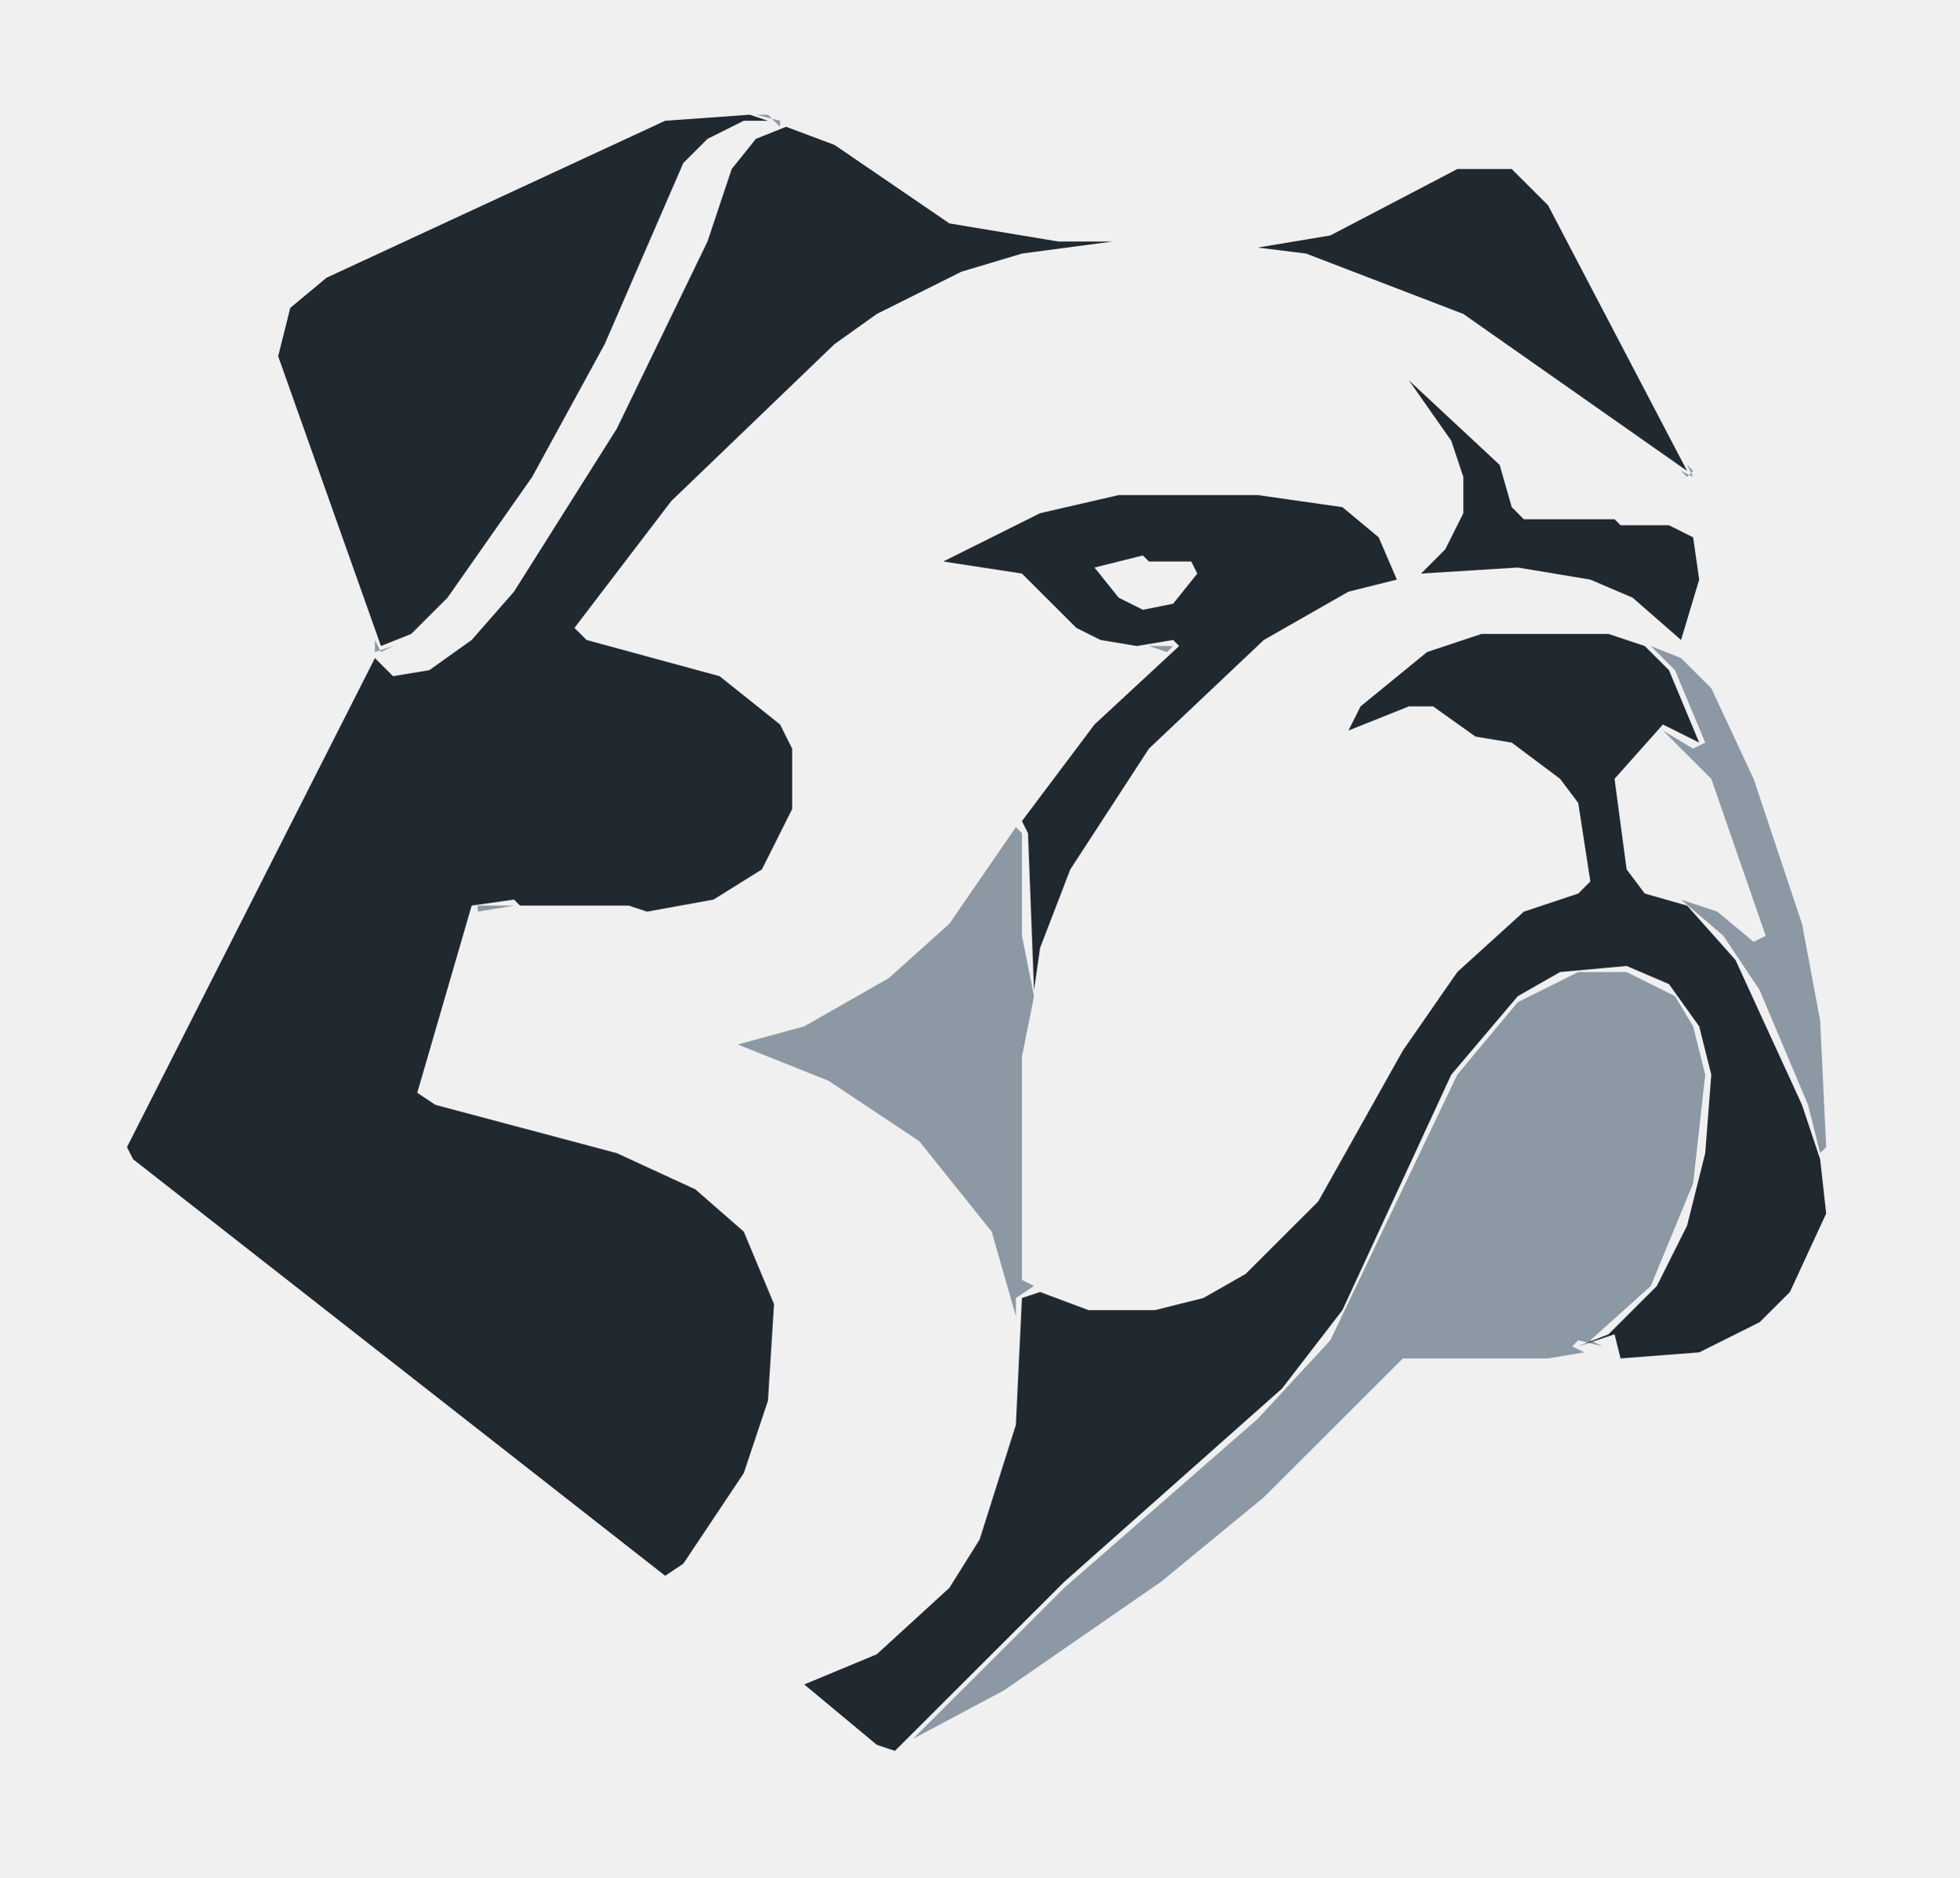
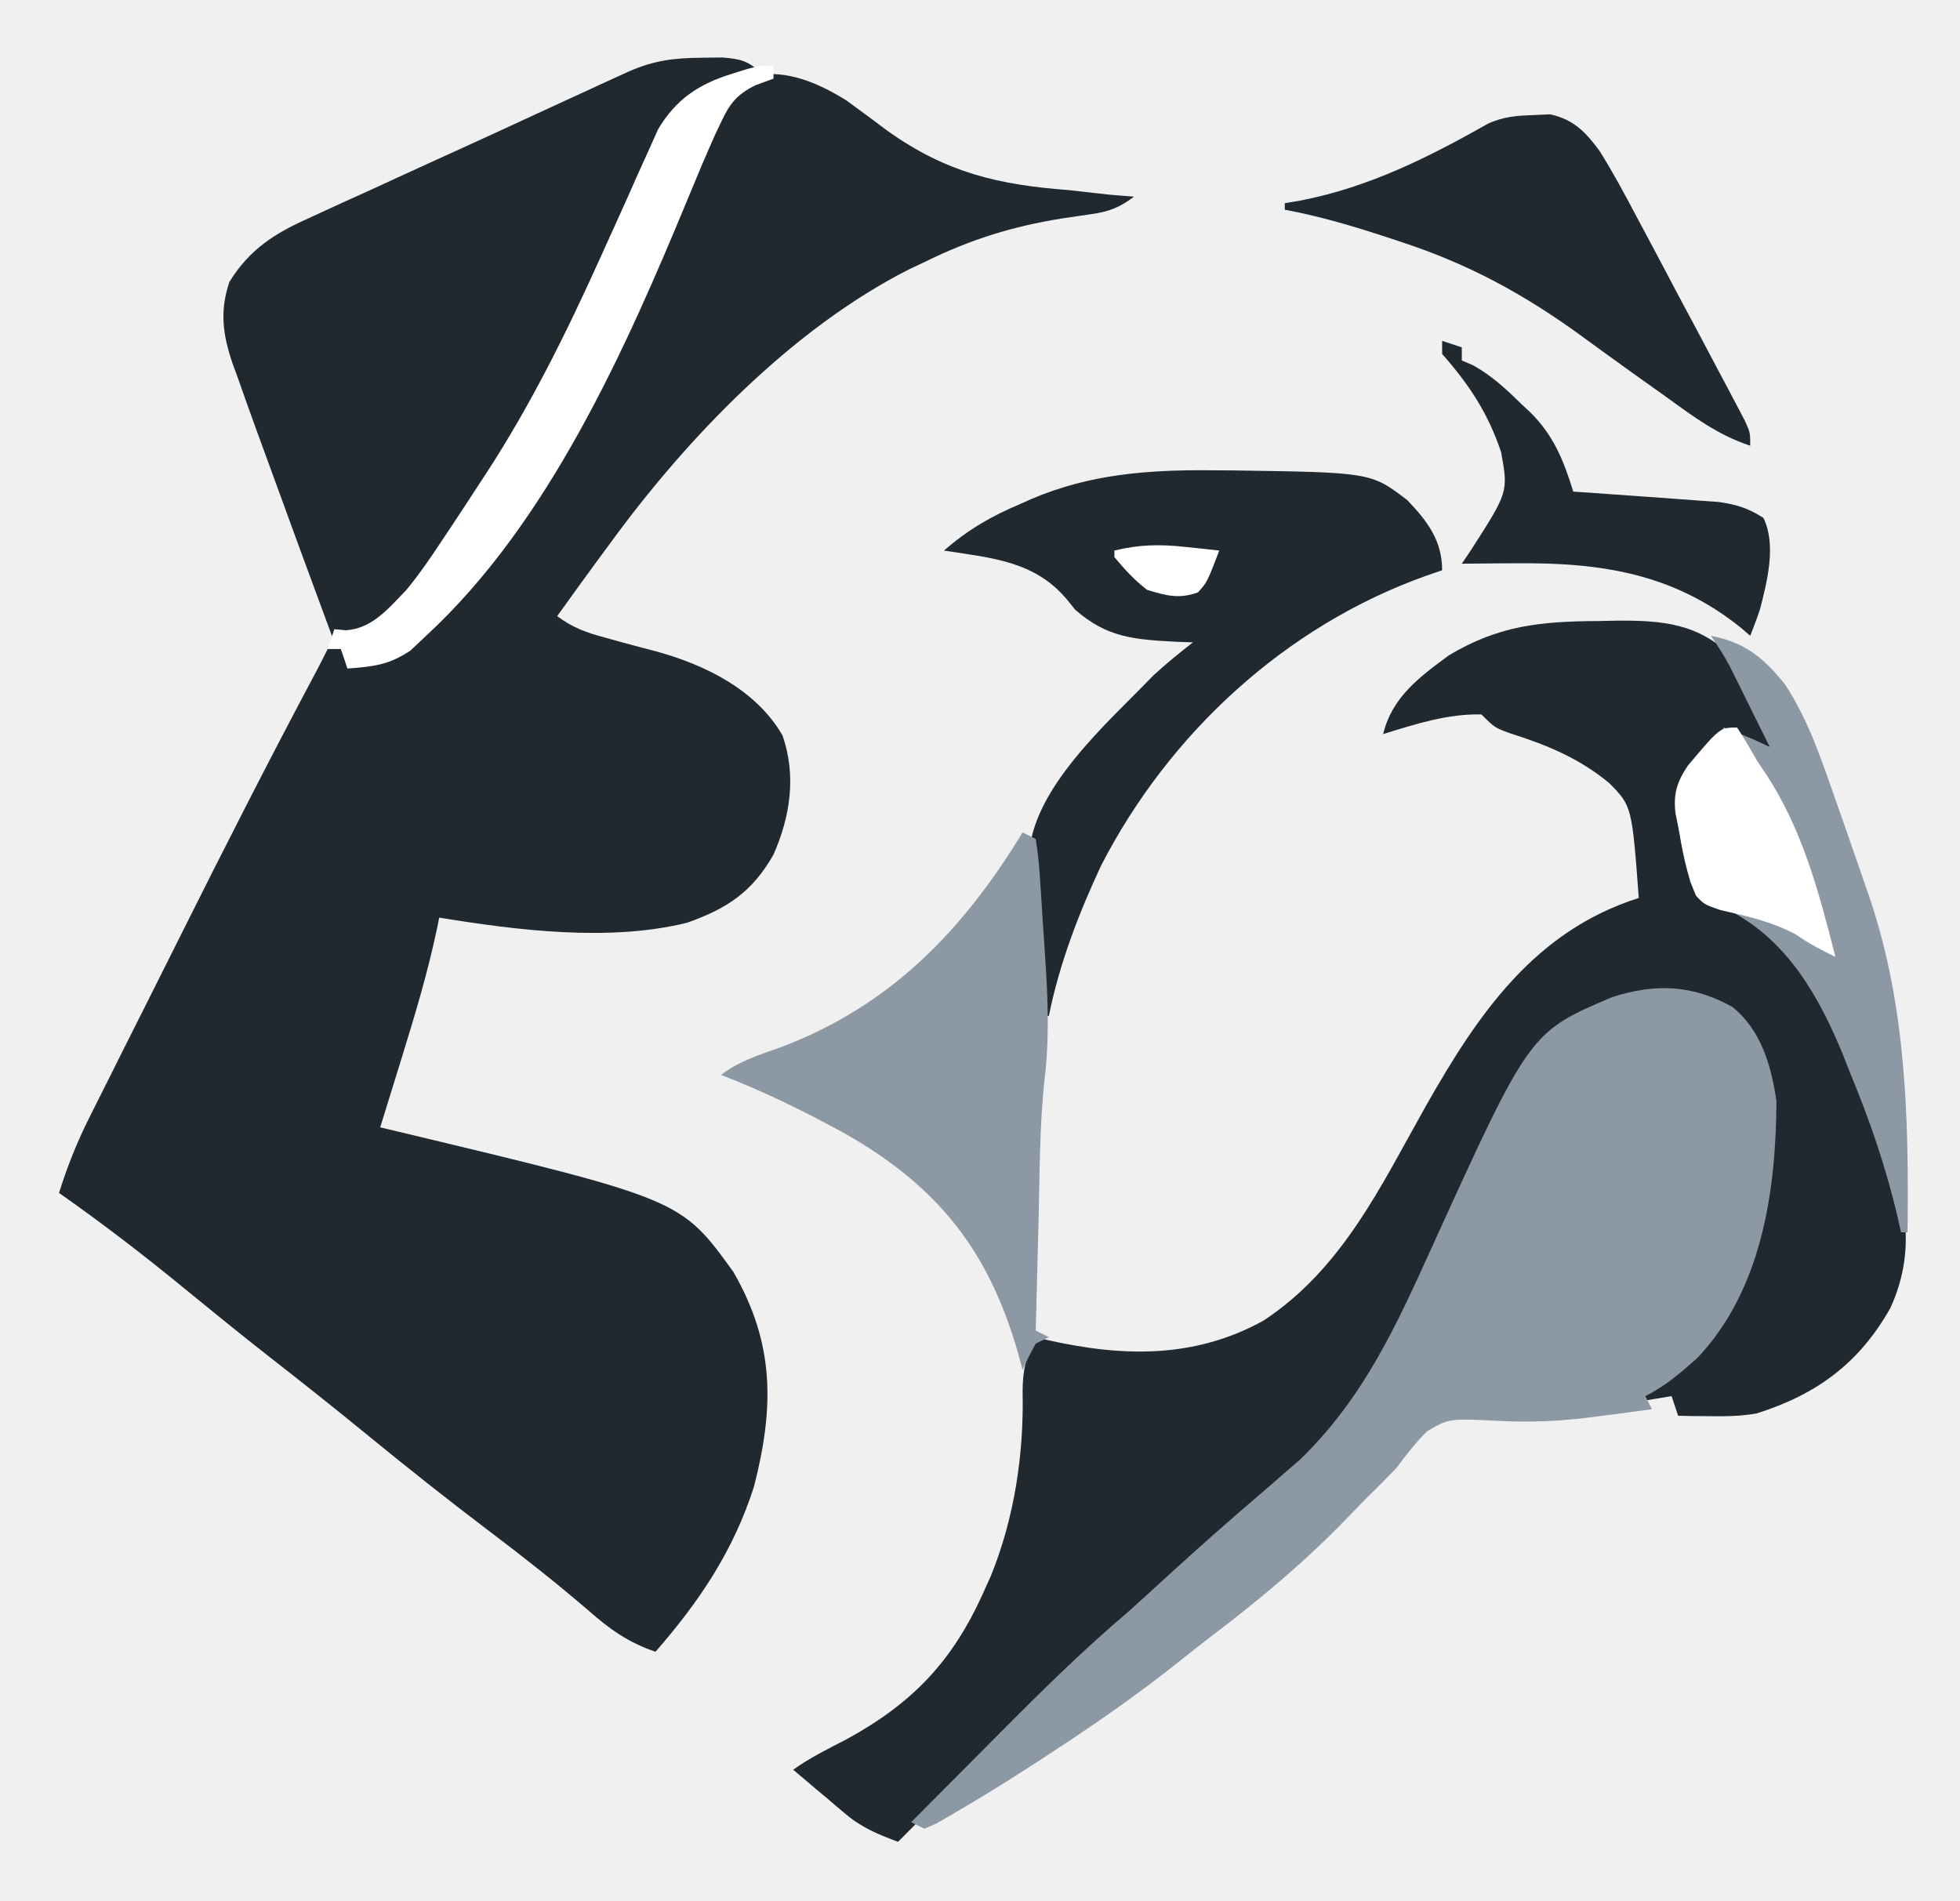
- <svg xmlns="http://www.w3.org/2000/svg" viewBox="0 0 290 278" role="img" aria-labelledby="title">
-   <g transform="scale(0.895062 0.893891)">
-     <path fill="#8c98a4" fill-rule="evenodd" d="M277 165L269 161L261 161L251 166L241 178L220 222L208 235L176 263L148 291L146 290L148 291L151 288L166 280L192 262L209 248L232 225L256 225L262 224L260 223L261 222L265 223L263 222L273 213L280 196L282 178L280 170ZM79 151L85 150L79 150ZM168 137L157 153L147 162L133 170L122 173L137 179L152 189L164 204L168 218L168 215L171 213L169 212L169 175L171 165L169 155L169 138ZM273 107L277 111L282 123L280 124L275 121L283 129L292 155L290 156L284 151L278 149L285 155L291 164L299 183L301 191L302 190L301 169L298 153L290 129L283 114L278 109ZM191 110L194 107L190 107L193 108ZM62 106L62 108L65 107L63 108ZM279 77L278 78L280 79ZM278 78L279 77L280 78L279 79ZM125 19L127 19L129 21L129 20Z" />
-     <path fill="#202830" fill-rule="evenodd" d="M272 107L266 105L245 105L236 108L225 117L223 121L233 117L237 117L244 122L250 123L258 129L261 133L263 146L261 148L252 151L241 161L232 174L218 199L206 211L199 215L191 217L180 217L172 214L169 215L168 236L162 255L157 263L145 274L133 279L145 289L148 290L176 262L212 230L222 217L240 178L251 165L258 161L269 160L276 163L281 170L283 178L282 191L279 203L274 213L266 221L261 223L267 221L268 225L281 224L291 219L296 214L302 201L301 192L298 183L287 159L279 150L272 148L269 144L267 129L275 120L281 123L276 111ZM222 84L208 82L185 82L172 85L156 93L169 95L178 104L182 106L188 107L194 106L195 107L181 120L169 136L170 138L171 164L172 157L177 144L190 124L209 106L223 98L231 96L228 89ZM181 94L189 92L190 93L197 93L198 95L194 100L189 101L185 99ZM233 63L240 73L242 79L242 85L239 91L235 95L251 94L263 96L270 99L278 106L281 96L280 89L276 87L268 87L267 86L252 86L250 84L248 77ZM208 41L216 42L242 52L279 78L256 34L250 28L241 28L220 39ZM130 21L125 23L121 28L117 40L102 71L85 98L78 106L71 111L65 112L62 109L21 190L22 192L110 261L113 259L123 244L127 232L128 216L123 204L115 197L102 191L72 183L69 181L78 150L85 149L86 150L104 150L107 151L118 149L126 144L131 134L131 124L129 120L119 112L97 106L95 104L111 83L138 57L145 52L159 45L169 42L184 40L175 40L157 37L138 24ZM127 20L124 19L110 20L54 46L48 51L46 59L63 107L68 105L74 99L88 79L100 57L113 27L117 23L123 20Z" />
-   </g>
+ <svg xmlns="http://www.w3.org/2000/svg" version="1.1" width="299" height="290" viewBox="0 0 299 290" role="img" aria-labelledby="brand-title brand-description">
+   <path d="M0 0 C2.12 1.53 4.21 3.1 6.31 4.67 C15.23 11 23.12 12.86 33.87 13.67 C35.91 13.9 37.95 14.13 40 14.36 C41.29 14.47 42.58 14.58 43.87 14.67 C41.67 16.33 40 16.98 37.28 17.35 C36.58 17.45 35.89 17.56 35.17 17.66 C34.43 17.77 33.69 17.88 32.93 17.99 C25.28 19.22 18.85 21.21 11.87 24.67 C11.5 24.85 11.5 24.85 9.63 25.72 C-8.32 34.8 -24.44 51.59 -36.13 67.67 C-36.88 68.69 -37.63 69.71 -38.38 70.72 C-40.31 73.36 -42.23 76.01 -44.13 78.67 C-41.76 80.45 -39.6 81.22 -36.74 81.97 C-35.89 82.21 -35.03 82.45 -34.15 82.69 C-32.37 83.17 -30.58 83.65 -28.8 84.11 C-21.4 86.19 -13.79 89.94 -9.76 96.86 C-7.63 103.01 -8.56 109.21 -11.13 115.05 C-14.39 120.78 -18.2 123.28 -24.32 125.45 C-36.2 128.38 -50.17 126.61 -62.13 124.67 C-62.23 125.18 -62.33 125.69 -62.44 126.22 C-63.83 132.85 -65.75 139.27 -67.75 145.74 C-68.08 146.79 -68.4 147.85 -68.74 148.94 C-69.53 151.52 -70.33 154.1 -71.13 156.67 C-70.19 156.89 -69.26 157.11 -68.3 157.34 C-25.25 167.64 -25.25 167.64 -17.24 178.74 C-10.95 189.69 -11.01 199.32 -14.09 211.41 C-17.21 221.24 -22.44 229 -29.13 236.67 C-33.26 235.29 -36.16 233.2 -39.38 230.36 C-44.25 226.18 -49.26 222.23 -54.38 218.36 C-60.8 213.5 -67.09 208.51 -73.32 203.41 C-78.11 199.49 -82.95 195.65 -87.83 191.84 C-92.38 188.29 -96.85 184.64 -101.32 180.99 C-107.43 175.98 -113.66 171.21 -120.13 166.67 C-118.86 162.64 -117.39 158.94 -115.49 155.15 C-115.23 154.64 -114.98 154.12 -114.71 153.59 C-113.86 151.89 -113.01 150.2 -112.16 148.51 C-111.56 147.3 -110.96 146.1 -110.36 144.9 C-109.1 142.38 -107.83 139.86 -106.56 137.34 C-104.97 134.17 -103.38 131 -101.8 127.83 C-94.99 114.2 -88.1 100.63 -80.93 87.19 C-80.31 86.02 -79.72 84.85 -79.13 83.67 C-78.47 83.67 -77.81 83.67 -77.13 83.67 C-76.8 84.33 -76.47 84.99 -76.13 85.67 C-68.74 85.22 -64.92 82.74 -59.96 77.29 C-47.89 62.87 -39.2 45.35 -31.07 28.49 C-30.8 27.94 -30.54 27.39 -30.26 26.82 C-26.91 19.86 -23.97 12.84 -21.4 5.56 C-19.66 1.6 -17.52 -1.37 -13.94 -3.83 C-8.96 -4.71 -4.23 -2.63 0 0 Z " fill="#202830" transform="translate(129.13,15.33)" />
+   <path d="M0 0 C0.97 -0.02 1.95 -0.04 2.95 -0.06 C9.83 -0.1 15.22 0.37 20.38 5.38 C26.19 14.59 26.19 14.59 26.19 19.25 C21.44 17.38 21.44 17.38 19.19 16.25 C19.06 16.54 19.06 16.54 18.44 18 C17.19 20.25 17.19 20.25 15.06 22.06 C12.96 24.51 12.65 25.91 12.88 29.11 C12.93 29.47 12.93 29.47 13.19 31.25 C13.32 32.17 13.45 33.09 13.59 34.04 C14.19 37.01 14.85 39.53 16.19 42.25 C18.11 43.44 19.83 43.86 22.01 44.43 C29.81 47.37 34.15 57.05 37.45 64.23 C39.45 68.77 41.29 73.36 43.06 78 C43.21 78.38 43.21 78.38 43.97 80.33 C47.08 88.82 48.41 96.48 44.54 104.86 C39.79 113.24 33.38 117.97 24.21 120.88 C21.75 121.33 19.44 121.35 16.94 121.31 C16.49 121.31 16.49 121.31 14.23 121.29 C13.56 121.27 12.88 121.26 12.19 121.25 C11.86 120.26 11.53 119.27 11.19 118.25 C10.2 118.41 10.2 118.41 5.19 119.25 C7.15 117.77 9.11 116.3 11.12 114.88 C21.43 106.89 24.31 94.47 26 82.1 C26.77 74.57 25.96 66.95 21.31 60.75 C16.43 57.31 12.03 56.58 6.19 57.25 C-1.6 58.91 -7.38 63.5 -11.68 70.12 C-12.32 71.23 -12.95 72.34 -13.58 73.45 C-13.75 73.75 -13.75 73.75 -14.62 75.29 C-17.2 79.95 -19.49 84.71 -21.67 89.56 C-21.99 90.27 -22.31 90.98 -22.64 91.71 C-23.95 94.61 -25.25 97.52 -26.51 100.44 C-34.66 119.14 -47.78 132.23 -63.5 144.88 C-67.77 148.31 -71.66 151.95 -75.45 155.91 C-77.38 157.82 -79.34 159.58 -81.39 161.34 C-86.8 166.02 -91.78 171.11 -96.81 176.19 C-97.79 177.17 -98.76 178.15 -99.74 179.13 C-102.1 181.5 -104.46 183.87 -106.81 186.25 C-109.77 185.15 -112.29 184.12 -114.71 182.09 C-115.19 181.69 -115.67 181.29 -116.16 180.88 C-116.64 180.46 -117.13 180.05 -117.62 179.62 C-117.88 179.41 -117.88 179.41 -119.15 178.35 C-120.37 177.32 -121.59 176.29 -122.81 175.25 C-120.24 173.42 -117.5 172.06 -114.69 170.62 C-104.6 165.1 -98.53 158.75 -93.81 148.25 C-93.42 147.39 -93.03 146.52 -92.63 145.63 C-89.07 136.84 -87.6 127.1 -87.81 117.62 C-87.81 114.27 -87.3 112.23 -85.81 109.25 C-85.23 109.39 -84.65 109.54 -84.05 109.69 C-72.55 112.29 -61.58 112.55 -51.06 106.73 C-39.01 98.79 -33.17 86.21 -26.26 73.93 C-18.35 59.99 -9.75 47.31 6.19 42.25 C5.14 28.24 5.14 28.24 1.66 24.7 C-2.97 20.9 -7.82 18.91 -13.49 17.11 C-15.81 16.25 -15.81 16.25 -17.81 14.25 C-22.91 14.11 -28 15.75 -32.81 17.25 C-31.45 11.61 -27.29 8.56 -22.81 5.25 C-15.19 0.67 -8.78 0.05 0 0 Z " fill="#202830" transform="translate(243.81,94.75)" />
+   <path d="M0 0 C4.41 3.51 5.98 9.01 6.76 14.4 C6.69 28.17 4.52 43.24 -5.34 53.61 C-7.85 55.85 -10.22 57.89 -13.24 59.4 C-12.91 60.06 -12.58 60.72 -12.24 61.4 C-14.76 61.75 -17.28 62.08 -19.8 62.4 C-20.18 62.45 -20.18 62.45 -22.12 62.7 C-26.63 63.24 -30.91 63.42 -35.45 63.19 C-43.22 62.8 -43.22 62.8 -46.55 64.78 C-48.33 66.56 -49.74 68.38 -51.24 70.4 C-52.46 71.65 -53.68 72.89 -54.92 74.11 C-56.19 75.35 -57.41 76.63 -58.64 77.91 C-65.12 84.64 -72.07 90.44 -79.51 96.08 C-81.13 97.32 -82.73 98.58 -84.32 99.86 C-90.8 105.03 -97.54 109.69 -104.49 114.21 C-105.32 114.75 -106.14 115.29 -107 115.85 C-111.02 118.44 -115.08 120.95 -119.22 123.35 C-119.95 123.77 -120.67 124.19 -121.42 124.62 C-121.72 124.75 -121.72 124.75 -123.24 125.4 C-123.9 125.07 -124.56 124.74 -125.24 124.4 C-121.83 120.97 -118.41 117.53 -115 114.11 C-113.84 112.94 -112.68 111.78 -111.52 110.61 C-105.27 104.31 -99.01 98.15 -92.24 92.4 C-90.39 90.75 -88.56 89.08 -86.74 87.4 C-83.58 84.52 -80.4 81.65 -77.18 78.84 C-76.55 78.29 -75.92 77.74 -75.27 77.17 C-73.79 75.88 -72.3 74.6 -70.8 73.32 C-69.96 72.59 -69.11 71.85 -68.24 71.09 C-67.48 70.43 -66.71 69.78 -65.93 69.1 C-56.17 59.62 -51.22 48.63 -45.68 36.4 C-30.86 3.85 -30.86 3.85 -18.3 -1.47 C-11.73 -3.59 -6.11 -3.37 0 0 Z " fill="#8c98a4" transform="translate(264.24,153.6)" />
+   <path d="M0 0 C1.05 -0.01 2.1 -0.03 3.19 -0.04 C5.89 0.18 7 0.43 9 2.19 C8.41 2.35 7.82 2.5 7.21 2.67 C6.81 2.78 6.81 2.78 4.81 3.38 C4.04 3.6 3.26 3.82 2.46 4.04 C-4.71 7.38 -7.03 13.9 -10.05 20.76 C-11.08 23.12 -12.15 25.46 -13.21 27.8 C-13.74 28.97 -14.26 30.14 -14.79 31.31 C-21.63 46.5 -29.61 60.42 -39.06 74.12 C-39.3 74.48 -39.3 74.48 -40.52 76.28 C-44.49 81.93 -48.9 87.84 -56 89.19 C-59.48 79.81 -62.92 70.41 -66.34 61.01 C-66.93 59.38 -67.53 57.74 -68.13 56.11 C-69.02 53.66 -69.89 51.21 -70.75 48.75 C-71 48.07 -71.25 47.39 -71.51 46.68 C-73.02 42.27 -73.51 38.66 -72 34.19 C-68.95 29.26 -65.11 26.79 -59.92 24.49 C-59.23 24.17 -58.55 23.85 -57.85 23.53 C-55.63 22.5 -53.41 21.5 -51.19 20.5 C-49.66 19.8 -48.13 19.09 -46.6 18.39 C-43.53 16.98 -40.46 15.57 -37.38 14.18 C-33.42 12.38 -29.47 10.56 -25.52 8.73 C-21.47 6.86 -17.41 4.99 -13.35 3.13 C-12.57 2.78 -11.8 2.42 -11 2.06 C-7.18 0.4 -4.15 0.03 0 0 Z " fill="#202830" transform="translate(107,8.81)" />
+   <path d="M0 0 C0.53 0 0.53 0 3.18 0.02 C24.39 0.32 24.39 0.32 29.94 4.56 C33 7.76 35.25 10.72 35.25 15.25 C34.44 15.53 33.63 15.81 32.79 16.1 C11.4 23.73 -6.34 40.06 -16.75 60.25 C-20.21 67.64 -23.12 75.24 -24.75 83.25 C-25.08 83.25 -25.41 83.25 -25.75 83.25 C-26.09 79.5 -26.41 75.74 -26.71 71.99 C-26.82 70.71 -26.93 69.44 -27.05 68.16 C-27.21 66.32 -27.36 64.48 -27.51 62.64 C-27.6 61.54 -27.7 60.43 -27.79 59.3 C-27.64 48.72 -15.7 38.48 -8.75 31.25 C-6.81 29.47 -4.84 27.86 -2.75 26.25 C-3.55 26.22 -4.34 26.2 -5.16 26.17 C-11.64 25.83 -15.84 25.58 -20.75 21.25 C-21.14 20.76 -21.54 20.27 -21.95 19.76 C-26.87 13.83 -33.49 13.38 -40.75 12.25 C-37.07 9.06 -33.54 7 -29.06 5.12 C-28.5 4.87 -27.94 4.62 -27.36 4.36 C-18.49 0.58 -9.55 -0.09 0 0 Z " fill="#202830" transform="translate(184.75,71.75)" />
+   <path d="M0 0 C0.66 0.33 1.32 0.66 2 1 C2.34 3.14 2.54 5.16 2.67 7.31 C2.71 7.95 2.76 8.59 2.8 9.25 C2.89 10.61 2.98 11.98 3.06 13.34 C3.19 15.4 3.33 17.45 3.47 19.51 C3.9 25.84 4.09 31.87 3.29 38.18 C2.58 45.13 2.61 52.15 2.44 59.12 C2.39 60.77 2.35 62.41 2.31 64.05 C2.2 68.03 2.1 72.02 2 76 C2.33 76.16 2.33 76.16 4 77 C3.67 77.16 3.67 77.16 2 78 C0.88 80.06 0.88 80.06 0 82 C-0.26 81.06 -0.51 80.11 -0.78 79.14 C-5.27 63.66 -13.01 53.99 -27 46 C-33.16 42.61 -39.44 39.53 -46 37 C-43.25 34.89 -40.25 33.96 -37 32.81 C-20.22 26.53 -9.13 15 0 0 Z " fill="#8c98a4" transform="translate(156,127)" />
+   <path d="M0 0 C0.42 -0.02 0.42 -0.02 2.53 -0.12 C6.15 0.68 7.92 2.57 10.06 5.44 C12.1 8.69 13.9 12.04 15.69 15.44 C15.94 15.92 15.94 15.92 17.24 18.34 C18.86 21.37 20.46 24.4 22.06 27.44 C23.14 29.45 24.21 31.47 25.29 33.48 C26.3 35.38 27.31 37.29 28.31 39.19 C28.79 40.09 29.27 40.98 29.76 41.91 C30.2 42.74 30.63 43.57 31.08 44.42 C31.46 45.15 31.85 45.88 32.24 46.63 C33.06 48.44 33.06 48.44 33.06 50.44 C28.15 48.83 24.38 46 20.25 43 C18.73 41.92 17.2 40.83 15.68 39.75 C12.74 37.65 9.83 35.54 6.92 33.41 C-1.63 27.24 -9.92 22.74 -19.94 19.44 C-20.54 19.24 -21.15 19.03 -21.77 18.83 C-27.1 17.07 -32.41 15.46 -37.94 14.44 C-37.94 14.11 -37.94 13.78 -37.94 13.44 C-37.18 13.31 -36.43 13.19 -35.66 13.06 C-25.08 11.01 -16.12 6.49 -6.78 1.22 C-4.45 0.23 -2.52 0.07 0 0 Z " fill="#202830" transform="translate(233.94,17.56)" />
+   <path d="M0 0 C5.2 1.01 7.97 3.3 11.29 7.39 C14.86 12.83 16.87 18.89 19 25 C19.33 25.94 19.66 26.87 20.01 27.84 C21.1 30.95 22.18 34.07 23.25 37.19 C23.59 38.17 23.93 39.16 24.28 40.17 C29.83 56.77 30.19 73.68 30 91 C29.67 91 29.34 91 29 91 C28.84 90.27 28.68 89.55 28.51 88.8 C26.72 81.18 24.32 74.11 21.31 66.88 C20.92 65.87 20.52 64.86 20.11 63.82 C16.45 54.97 11.72 46.6 3 42 C2.55 41.86 2.55 41.86 0.3 41.14 C-2 40 -2 40 -3.14 37.64 C-3.82 34.77 -4.46 31.9 -5 29 C-5.14 28.34 -5.28 27.68 -5.43 27 C-5.78 24 -5.15 22.21 -3.43 19.8 C-1.69 17.78 0.1 15.87 2 14 C6.75 15.88 6.75 15.88 9 17 C7.88 14.73 6.75 12.46 5.62 10.19 C5.31 9.54 4.99 8.9 4.66 8.24 C4.51 7.93 4.51 7.93 3.73 6.36 C3.44 5.78 3.16 5.21 2.87 4.63 C2 3.01 1.04 1.51 0 0 Z " fill="#8c98a4" transform="translate(261,97)" />
+   <path d="M0 0 C0 0.66 0 1.32 0 2 C-0.91 2.33 -1.81 2.66 -2.75 3 C-5.55 4.41 -6.63 5.71 -7.95 8.53 C-8.29 9.24 -8.63 9.96 -8.98 10.7 C-10.35 13.78 -11.66 16.88 -12.94 20 C-22.48 43.08 -34.27 69.75 -53 87 C-53.78 87.74 -54.57 88.48 -55.38 89.25 C-58.72 91.48 -61.02 91.69 -65 92 C-65.33 91.01 -65.66 90.02 -66 89 C-66.66 89 -67.32 89 -68 89 C-67.67 88.01 -67.34 87.02 -67 86 C-66.71 86.03 -66.71 86.03 -65.21 86.16 C-61.16 85.87 -58.73 82.8 -56 80 C-54.02 77.58 -52.28 75.05 -50.56 72.44 C-50.09 71.73 -49.62 71.03 -49.14 70.31 C-47.74 68.21 -46.37 66.11 -45 64 C-44.62 63.42 -44.24 62.85 -43.85 62.25 C-37.13 51.93 -31.7 41 -26.63 29.78 C-25.78 27.88 -24.91 25.98 -24.05 24.08 C-22.9 21.56 -21.77 19.03 -20.66 16.5 C-20.12 15.31 -19.59 14.13 -19.05 12.95 C-18.58 11.9 -18.12 10.85 -17.63 9.77 C-14.92 5.16 -11.36 2.79 -6.31 1.25 C-5.55 1.01 -4.78 0.77 -3.99 0.52 C-2 0 -2 0 0 0 Z " fill="#ffffff" transform="translate(118,10)" />
+   <path d="M0 0 C0.99 0.33 1.98 0.66 3 1 C3 1.66 3 2.32 3 3 C3.56 3.23 4.11 3.47 4.68 3.71 C7.55 5.3 9.75 7.34 12.06 9.62 C12.28 9.83 12.28 9.83 13.38 10.84 C16.99 14.39 18.52 18.2 20 23 C20.74 23.05 21.47 23.1 22.23 23.15 C24.98 23.34 27.72 23.54 30.46 23.74 C31.65 23.83 32.83 23.91 34.02 23.99 C35.73 24.11 37.43 24.24 39.14 24.37 C39.65 24.4 39.65 24.4 42.25 24.59 C44.95 24.99 46.71 25.54 49 27 C51.02 31.04 49.59 36.73 48.48 40.99 C48.03 42.34 47.52 43.67 47 45 C46.55 44.61 46.1 44.23 45.64 43.83 C35.22 35.4 23.98 33.79 11 33.94 C10.23 33.94 9.45 33.95 8.65 33.95 C6.77 33.96 4.88 33.98 3 34 C3.43 33.36 3.87 32.72 4.31 32.06 C10.1 23.06 10.1 23.06 9 17 C7.01 11.02 4.12 6.69 0 2 C0 1.34 0 0.68 0 0 Z " fill="#202830" transform="translate(220,52)" />
+   <path d="M0 0 C1.07 1.62 2.05 3.31 3 5 C3.38 5.57 3.77 6.14 4.16 6.73 C9.92 15.31 12.47 25.08 15 35 C12.85 33.96 10.9 32.93 8.94 31.56 C5.23 29.59 1.51 28.77 -2.57 27.84 C-5 27 -5 27 -6.26 25.67 C-7.77 22.25 -8.37 18.67 -9 15 C-9.12 14.39 -9.24 13.77 -9.37 13.14 C-9.71 10.14 -9.17 8.26 -7.5 5.79 C-2.62 0 -2.62 0 0 0 Z " fill="#ffffff" transform="translate(265,111)" />
+   <path d="M0 0 C0.98 0.1 1.95 0.2 2.96 0.31 C3.69 0.39 4.43 0.48 5.19 0.56 C3.34 5.39 3.34 5.39 1.94 6.94 C-0.98 7.98 -2.88 7.44 -5.81 6.56 C-7.79 5.04 -9.18 3.49 -10.81 1.56 C-10.81 1.23 -10.81 0.9 -10.81 0.56 C-7.02 -0.37 -3.88 -0.42 0 0 Z " fill="#ffffff" transform="translate(180.81,83.44)" />
</svg>
